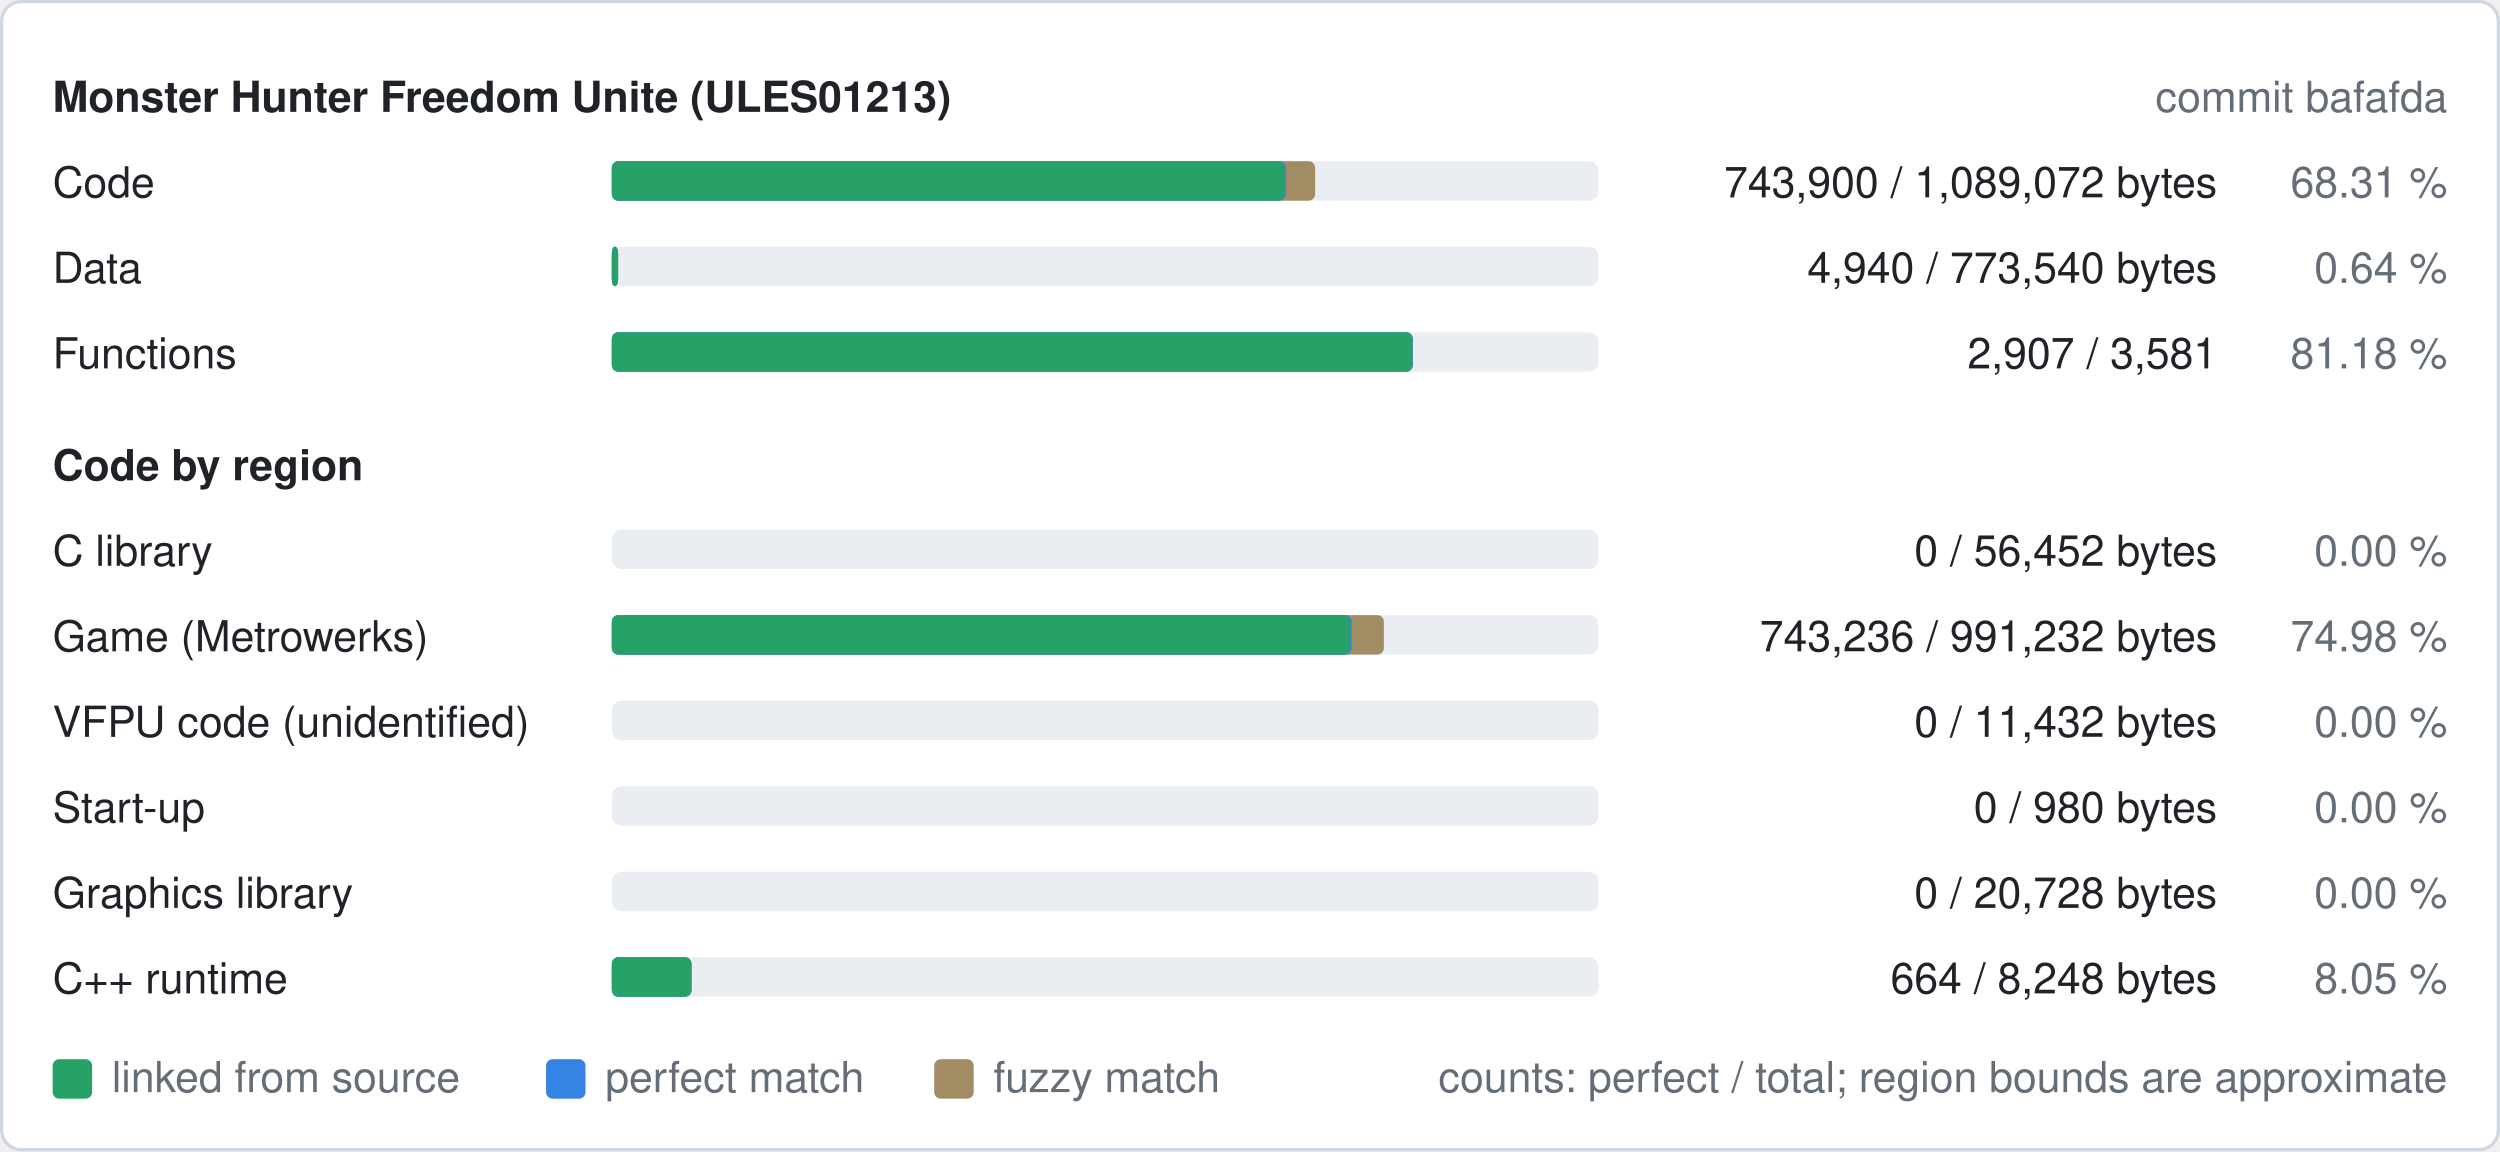
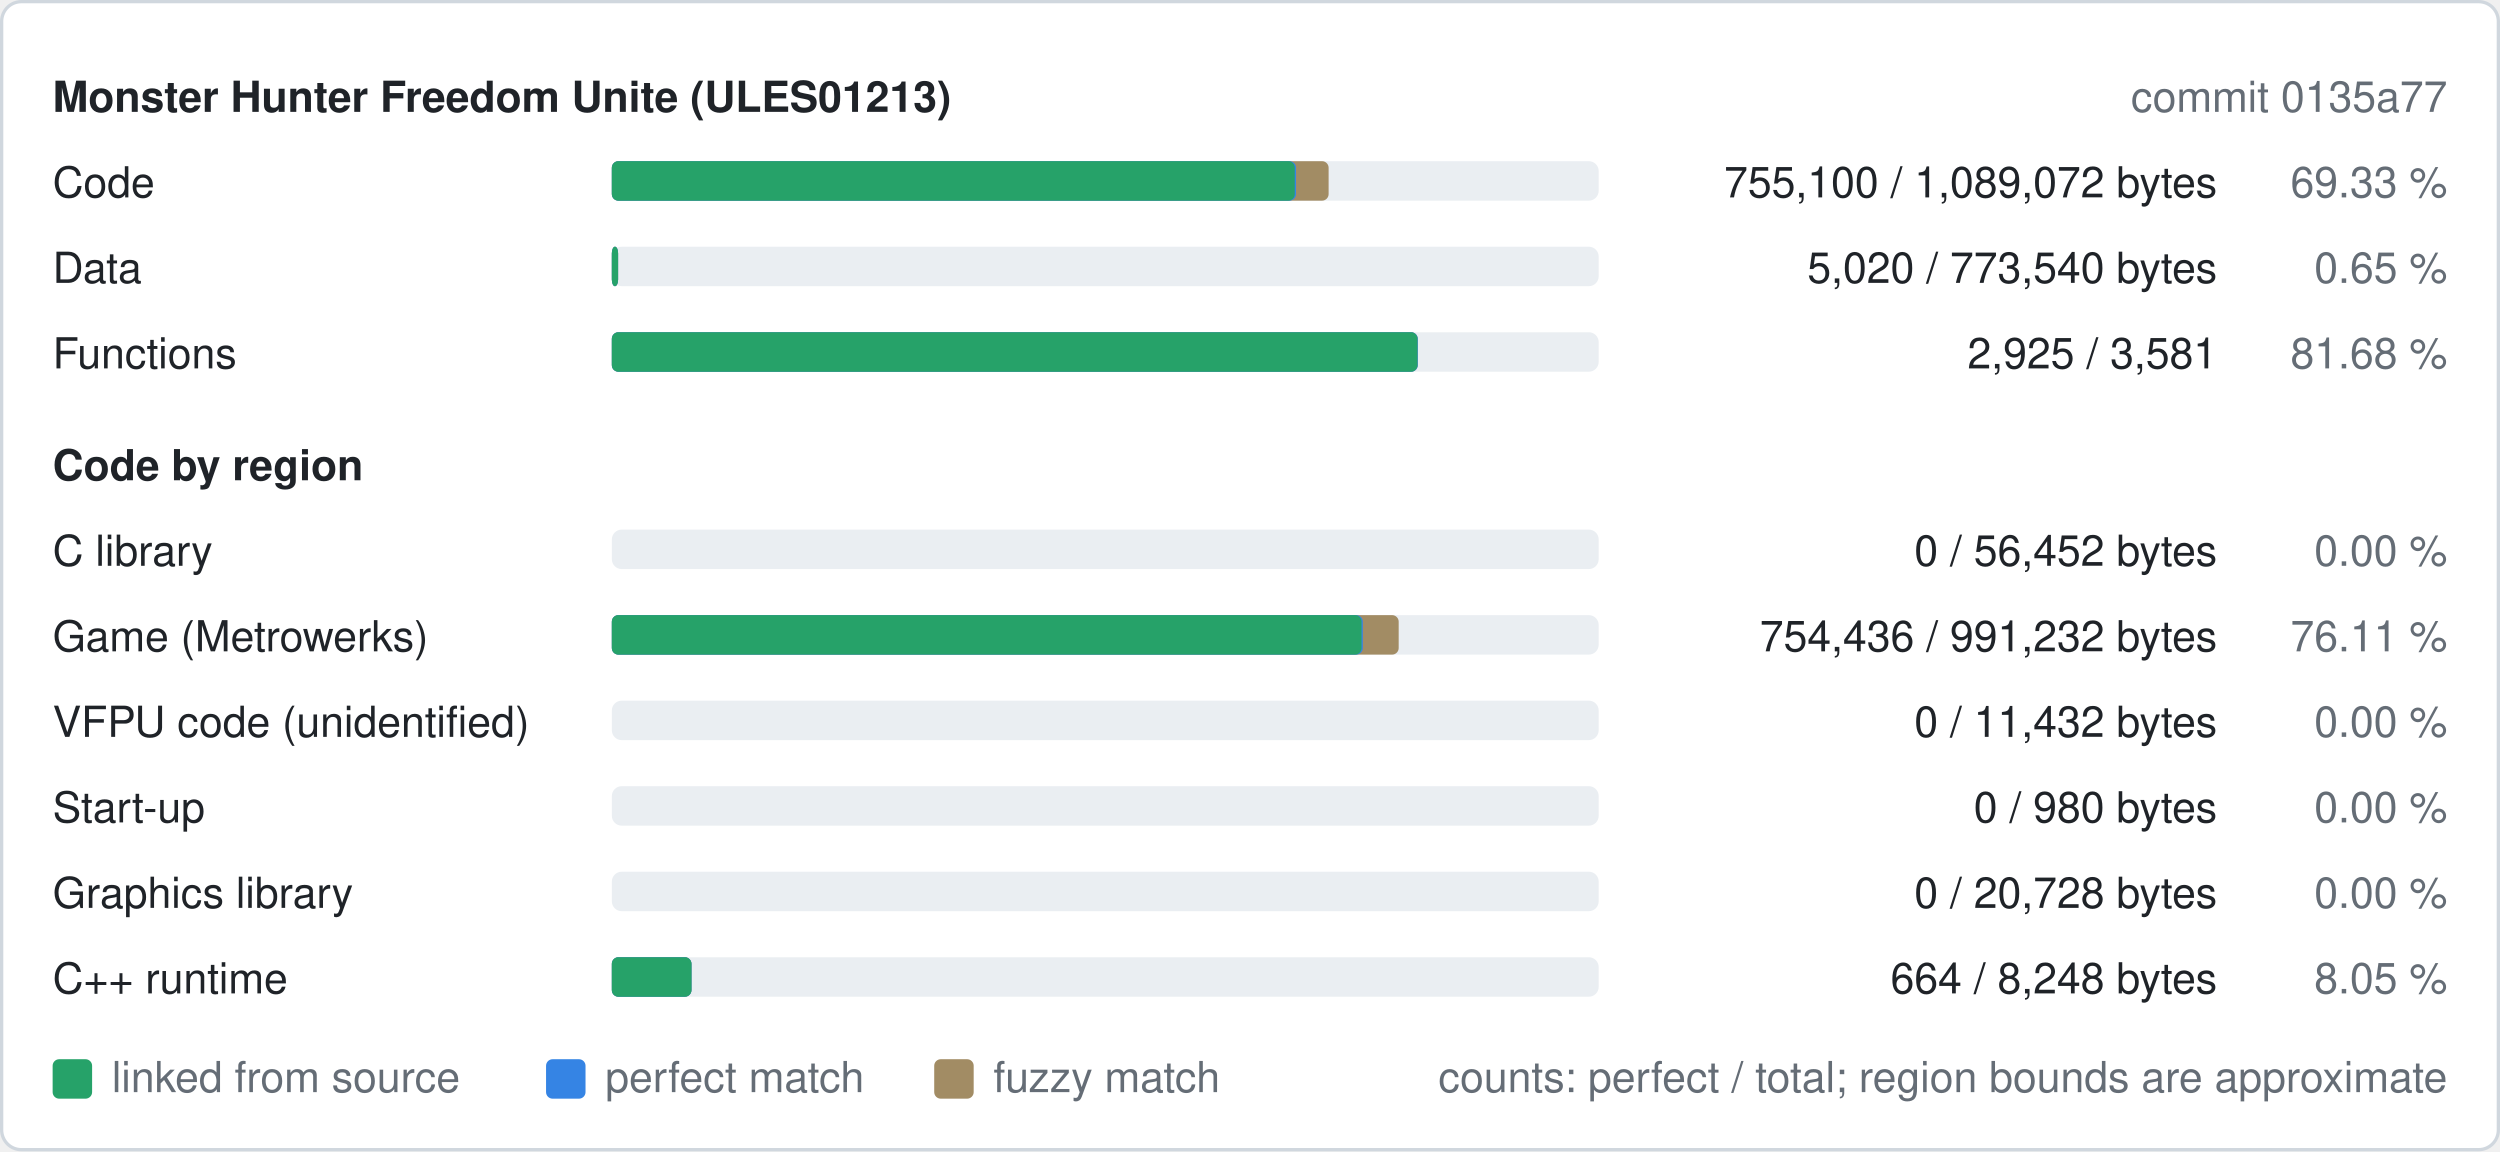
<svg xmlns="http://www.w3.org/2000/svg" width="760" height="350" viewBox="0 0 760 350" role="img" aria-label="Decompilation progress of ULES01213">
  <style>
text{font-family:-apple-system,BlinkMacSystemFont,"Segoe UI",Helvetica,Arial,sans-serif;font-size:13px}
.b{font-weight:600}
.bg{fill:#ffffff;stroke:#d0d7de}.t{fill:#1f2328}.m{fill:#656d76}.track{fill:#eaeef2}.fuzzy{fill:#a28c64}.perfect{fill:#3584e4}.linked{fill:#26a269}
@media (prefers-color-scheme: dark){.bg{fill:#0d1117;stroke:#30363d}.t{fill:#e6edf3}.m{fill:#8d96a0}.track{fill:#21262d}.fuzzy{fill:#a28c64}.perfect{fill:#3584e4}.linked{fill:#2ec27e}}
</style>
  <rect class="bg" x="0.5" y="0.5" width="759" height="349" rx="6" />
  <text class="t b" x="16" y="34">Monster Hunter Freedom Unite (ULES01213)</text>
-   <text class="m" x="744" y="34" text-anchor="end">commit bafafda</text>
+   <text class="m" x="744" y="34" text-anchor="end">commit 0135a77</text>
  <text class="t" x="16" y="60">Code</text>
  <rect class="track" x="186" y="49" width="300" height="12" rx="3" />
-   <rect class="fuzzy" x="186" y="49" width="213.8" height="12" rx="2" />
-   <rect class="perfect" x="186" y="49" width="204.9" height="12" rx="2" />
-   <rect class="linked" x="186" y="49" width="204.5" height="12" rx="2" />
-   <text class="t" x="674" y="60" text-anchor="end">743,900 / 1,089,072 bytes</text>
-   <text class="m" x="744" y="60" text-anchor="end">68.31 %</text>
+   <rect class="fuzzy" x="186" y="49" width="217.9" height="12" rx="2" />
+   <rect class="perfect" x="186" y="49" width="208.0" height="12" rx="2" />
+   <rect class="linked" x="186" y="49" width="207.6" height="12" rx="2" />
+   <text class="t" x="674" y="60" text-anchor="end">755,100 / 1,089,072 bytes</text>
+   <text class="m" x="744" y="60" text-anchor="end">69.33 %</text>
  <text class="t" x="16" y="86">Data</text>
  <rect class="track" x="186" y="75" width="300" height="12" rx="3" />
  <rect class="fuzzy" x="186" y="75" width="1.9" height="12" rx="2" />
  <rect class="perfect" x="186" y="75" width="1.9" height="12" rx="2" />
  <rect class="linked" x="186" y="75" width="1.9" height="12" rx="2" />
-   <text class="t" x="674" y="86" text-anchor="end">4,940 / 773,540 bytes</text>
-   <text class="m" x="744" y="86" text-anchor="end">0.64 %</text>
+   <text class="t" x="674" y="86" text-anchor="end">5,020 / 773,540 bytes</text>
+   <text class="m" x="744" y="86" text-anchor="end">0.65 %</text>
  <text class="t" x="16" y="112">Functions</text>
  <rect class="track" x="186" y="101" width="300" height="12" rx="3" />
-   <rect class="fuzzy" x="186" y="101" width="243.5" height="12" rx="2" />
-   <rect class="perfect" x="186" y="101" width="243.5" height="12" rx="2" />
-   <rect class="linked" x="186" y="101" width="243.4" height="12" rx="2" />
-   <text class="t" x="674" y="112" text-anchor="end">2,907 / 3,581</text>
-   <text class="m" x="744" y="112" text-anchor="end">81.18 %</text>
+   <rect class="fuzzy" x="186" y="101" width="245.0" height="12" rx="2" />
+   <rect class="perfect" x="186" y="101" width="245.0" height="12" rx="2" />
+   <rect class="linked" x="186" y="101" width="244.9" height="12" rx="2" />
+   <text class="t" x="674" y="112" text-anchor="end">2,925 / 3,581</text>
+   <text class="m" x="744" y="112" text-anchor="end">81.68 %</text>
  <text class="t b" x="16" y="146">Code by region</text>
  <text class="t" x="16" y="172">C library</text>
  <rect class="track" x="186" y="161" width="300" height="12" rx="3" />
  <text class="t" x="674" y="172" text-anchor="end">0 / 56,452 bytes</text>
  <text class="m" x="744" y="172" text-anchor="end">0.00 %</text>
  <text class="t" x="16" y="198">Game (Metrowerks)</text>
  <rect class="track" x="186" y="187" width="300" height="12" rx="3" />
-   <rect class="fuzzy" x="186" y="187" width="234.7" height="12" rx="2" />
-   <rect class="perfect" x="186" y="187" width="224.9" height="12" rx="2" />
-   <rect class="linked" x="186" y="187" width="224.5" height="12" rx="2" />
-   <text class="t" x="674" y="198" text-anchor="end">743,236 / 991,232 bytes</text>
-   <text class="m" x="744" y="198" text-anchor="end">74.98 %</text>
+   <rect class="fuzzy" x="186" y="187" width="239.2" height="12" rx="2" />
+   <rect class="perfect" x="186" y="187" width="228.3" height="12" rx="2" />
+   <rect class="linked" x="186" y="187" width="227.9" height="12" rx="2" />
+   <text class="t" x="674" y="198" text-anchor="end">754,436 / 991,232 bytes</text>
+   <text class="m" x="744" y="198" text-anchor="end">76.11 %</text>
  <text class="t" x="16" y="224">VFPU code (unidentified)</text>
  <rect class="track" x="186" y="213" width="300" height="12" rx="3" />
  <text class="t" x="674" y="224" text-anchor="end">0 / 11,432 bytes</text>
  <text class="m" x="744" y="224" text-anchor="end">0.00 %</text>
  <text class="t" x="16" y="250">Start-up</text>
  <rect class="track" x="186" y="239" width="300" height="12" rx="3" />
  <text class="t" x="674" y="250" text-anchor="end">0 / 980 bytes</text>
  <text class="m" x="744" y="250" text-anchor="end">0.00 %</text>
  <text class="t" x="16" y="276">Graphics library</text>
  <rect class="track" x="186" y="265" width="300" height="12" rx="3" />
  <text class="t" x="674" y="276" text-anchor="end">0 / 20,728 bytes</text>
  <text class="m" x="744" y="276" text-anchor="end">0.00 %</text>
  <text class="t" x="16" y="302">C++ runtime</text>
  <rect class="track" x="186" y="291" width="300" height="12" rx="3" />
  <rect class="fuzzy" x="186" y="291" width="24.2" height="12" rx="2" />
  <rect class="perfect" x="186" y="291" width="24.2" height="12" rx="2" />
  <rect class="linked" x="186" y="291" width="24.2" height="12" rx="2" />
  <text class="t" x="674" y="302" text-anchor="end">664 / 8,248 bytes</text>
  <text class="m" x="744" y="302" text-anchor="end">8.05 %</text>
  <rect class="linked" x="16" y="322" width="12" height="12" rx="2" />
  <text class="m" x="34" y="332">linked from source</text>
  <rect class="perfect" x="166" y="322" width="12" height="12" rx="2" />
  <text class="m" x="184" y="332">perfect match</text>
  <rect class="fuzzy" x="284" y="322" width="12" height="12" rx="2" />
  <text class="m" x="302" y="332">fuzzy match</text>
  <text class="m" x="744" y="332" text-anchor="end">counts: perfect / total; region bounds are approximate</text>
</svg>
